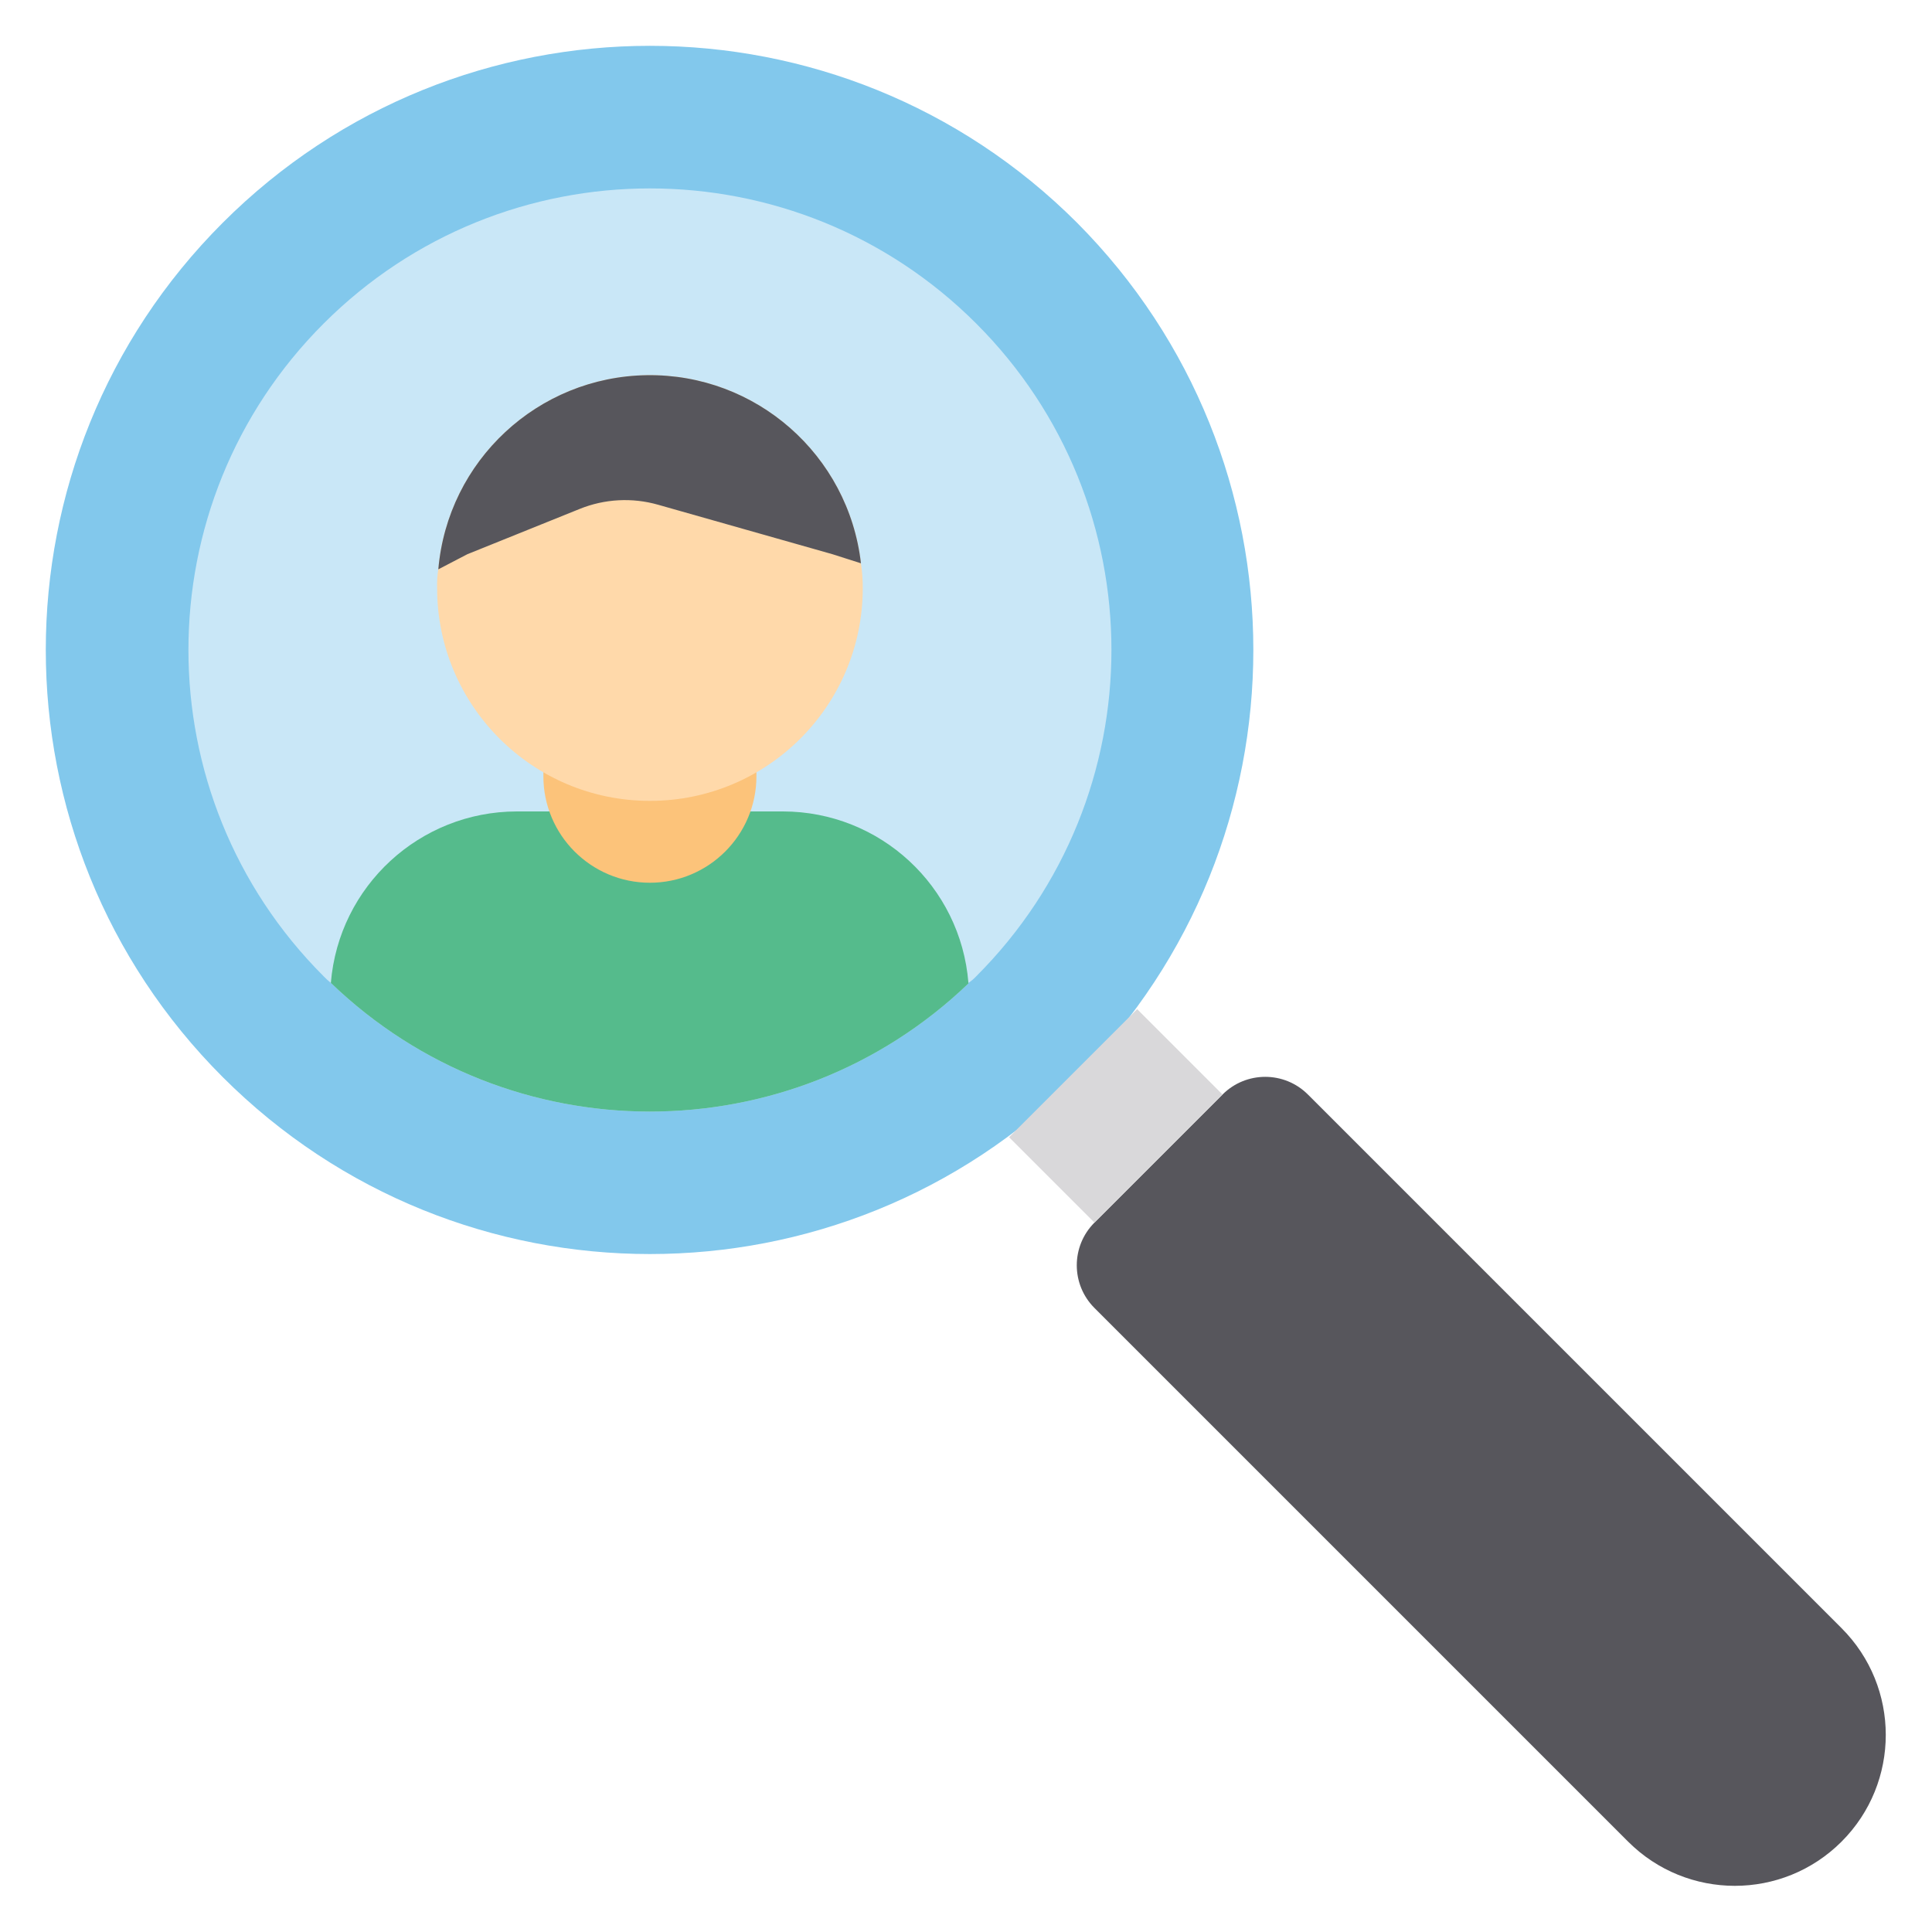
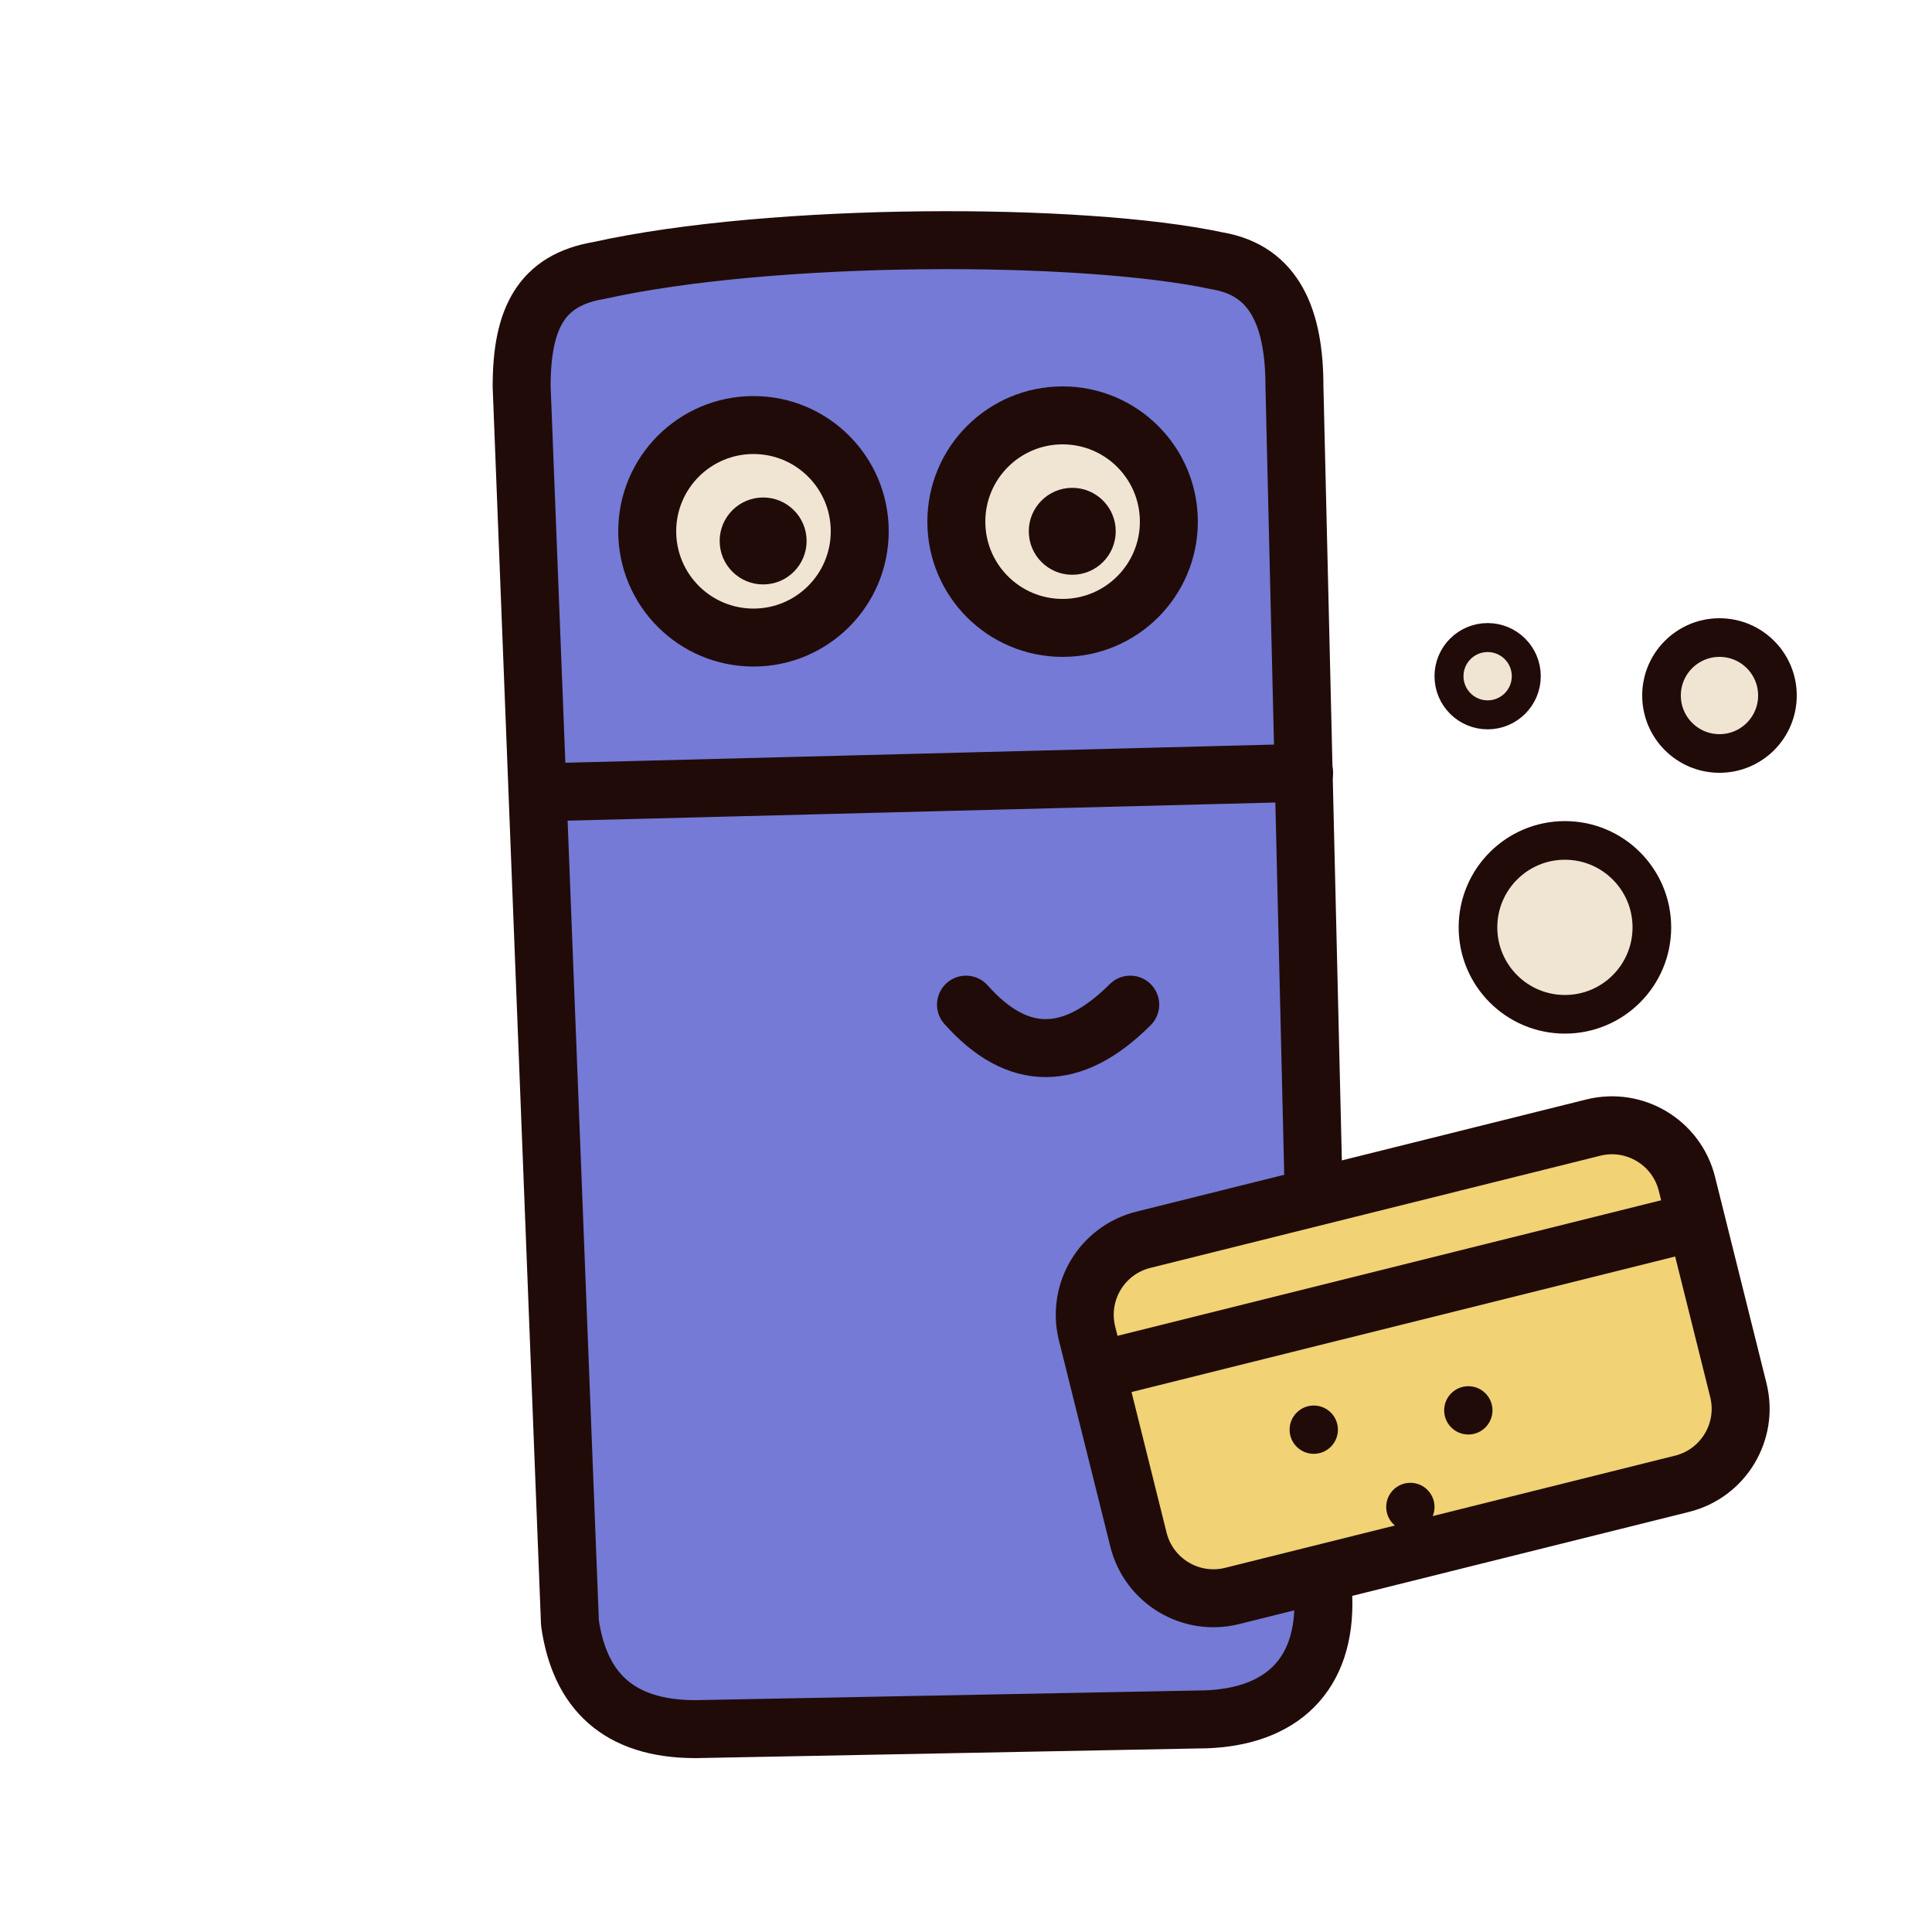
- <svg xmlns="http://www.w3.org/2000/svg" data-name="Layer 1" viewBox="0 0 32 32">
-   <path fill="#82c8ec" d="M17.84,17.84a10.006,10.006,0,1,1,0-14.15A10.033,10.033,0,0,1,17.84,17.84Z" />
-   <path fill="#c9e7f7" d="M16.17,16.17a.686.686,0,0,1-.13.11v.01a7.619,7.619,0,0,1-10.56-.01,1.2,1.2,0,0,1-.12-.11,7.644,7.644,0,1,1,10.81,0Z" />
-   <path fill="#57565c" d="M23.346,16.846h3a1,1,0,0,1,1,1v12.5a2.5,2.5,0,0,1-2.5,2.5h0a2.5,2.5,0,0,1-2.5-2.5v-12.5a1,1,0,0,1,1-1Z" transform="rotate(-45 24.846 24.847)" />
-   <rect width="3" height="2" x="16.982" y="17.482" fill="#d9d8da" transform="rotate(-45 18.482 18.483)" />
-   <path fill="#55bb8c" d="M16.04,16.28v.01a7.619,7.619,0,0,1-10.56-.01,3.094,3.094,0,0,1,3.08-2.84h4.41A3.085,3.085,0,0,1,16.04,16.28Z" />
-   <path fill="#fcc37a" d="M12.529,12.268v.588a1.765,1.765,0,0,1-1.765,1.765h0A1.765,1.765,0,0,1,9,12.857v-.588Z" />
-   <path fill="#ffd9aa" d="M14.29,9.74a3.525,3.525,0,1,1-7.05,0,1.563,1.563,0,0,1,.02-.31,3.518,3.518,0,0,1,7-.1A2.726,2.726,0,0,1,14.29,9.74Z" />
-   <path fill="#57565c" d="M14.26,9.33l-.47-.15L10.9,8.36a2,2,0,0,0-1.3.07l-1.86.75-.48.25a3.518,3.518,0,0,1,7-.1Z" />
+ <svg xmlns="http://www.w3.org/2000/svg" viewBox="0 0 200 200" fill="none">
+   <g stroke="#210B09" stroke-width="6" stroke-linecap="round" stroke-linejoin="round">
+     <path d="M62 28C80 24 112 24 126 27C132 28 134 33 134 40L137 166C137 174 132 178 124 178L72 179C64 179 60 175 59 168L54 40C54 33 56 29 62 28Z" fill="#747AD5" />
+     <path d="M57 82L135 80" />
+     <circle cx="78" cy="55" r="11" fill="#EFE5D2" />
+     <circle cx="110" cy="54" r="11" fill="#EFE5D2" />
+     <path d="M100 104q8 9 17 0" />
+     <g transform="rotate(-14 146 140)">
+       <rect x="114" y="122" width="64" height="38" rx="8" fill="#F1D275" />
+       <path d="M115 134H177" />
+     </g>
+     <circle cx="162" cy="96" r="9" fill="#EFE5D2" stroke-width="4" />
+     <circle cx="178" cy="72" r="6" fill="#EFE5D2" stroke-width="4" />
+     <circle cx="154" cy="70" r="4" fill="#EFE5D2" stroke-width="3" />
+   </g>
+   <g fill="#210B09">
+     <circle cx="79" cy="56" r="4.5" />
+     <circle cx="111" cy="55" r="4.5" />
+     <circle cx="136" cy="148" r="2.5" />
+     <circle cx="152" cy="146" r="2.5" />
+     <circle cx="146" cy="156" r="2.5" />
+   </g>
</svg>
